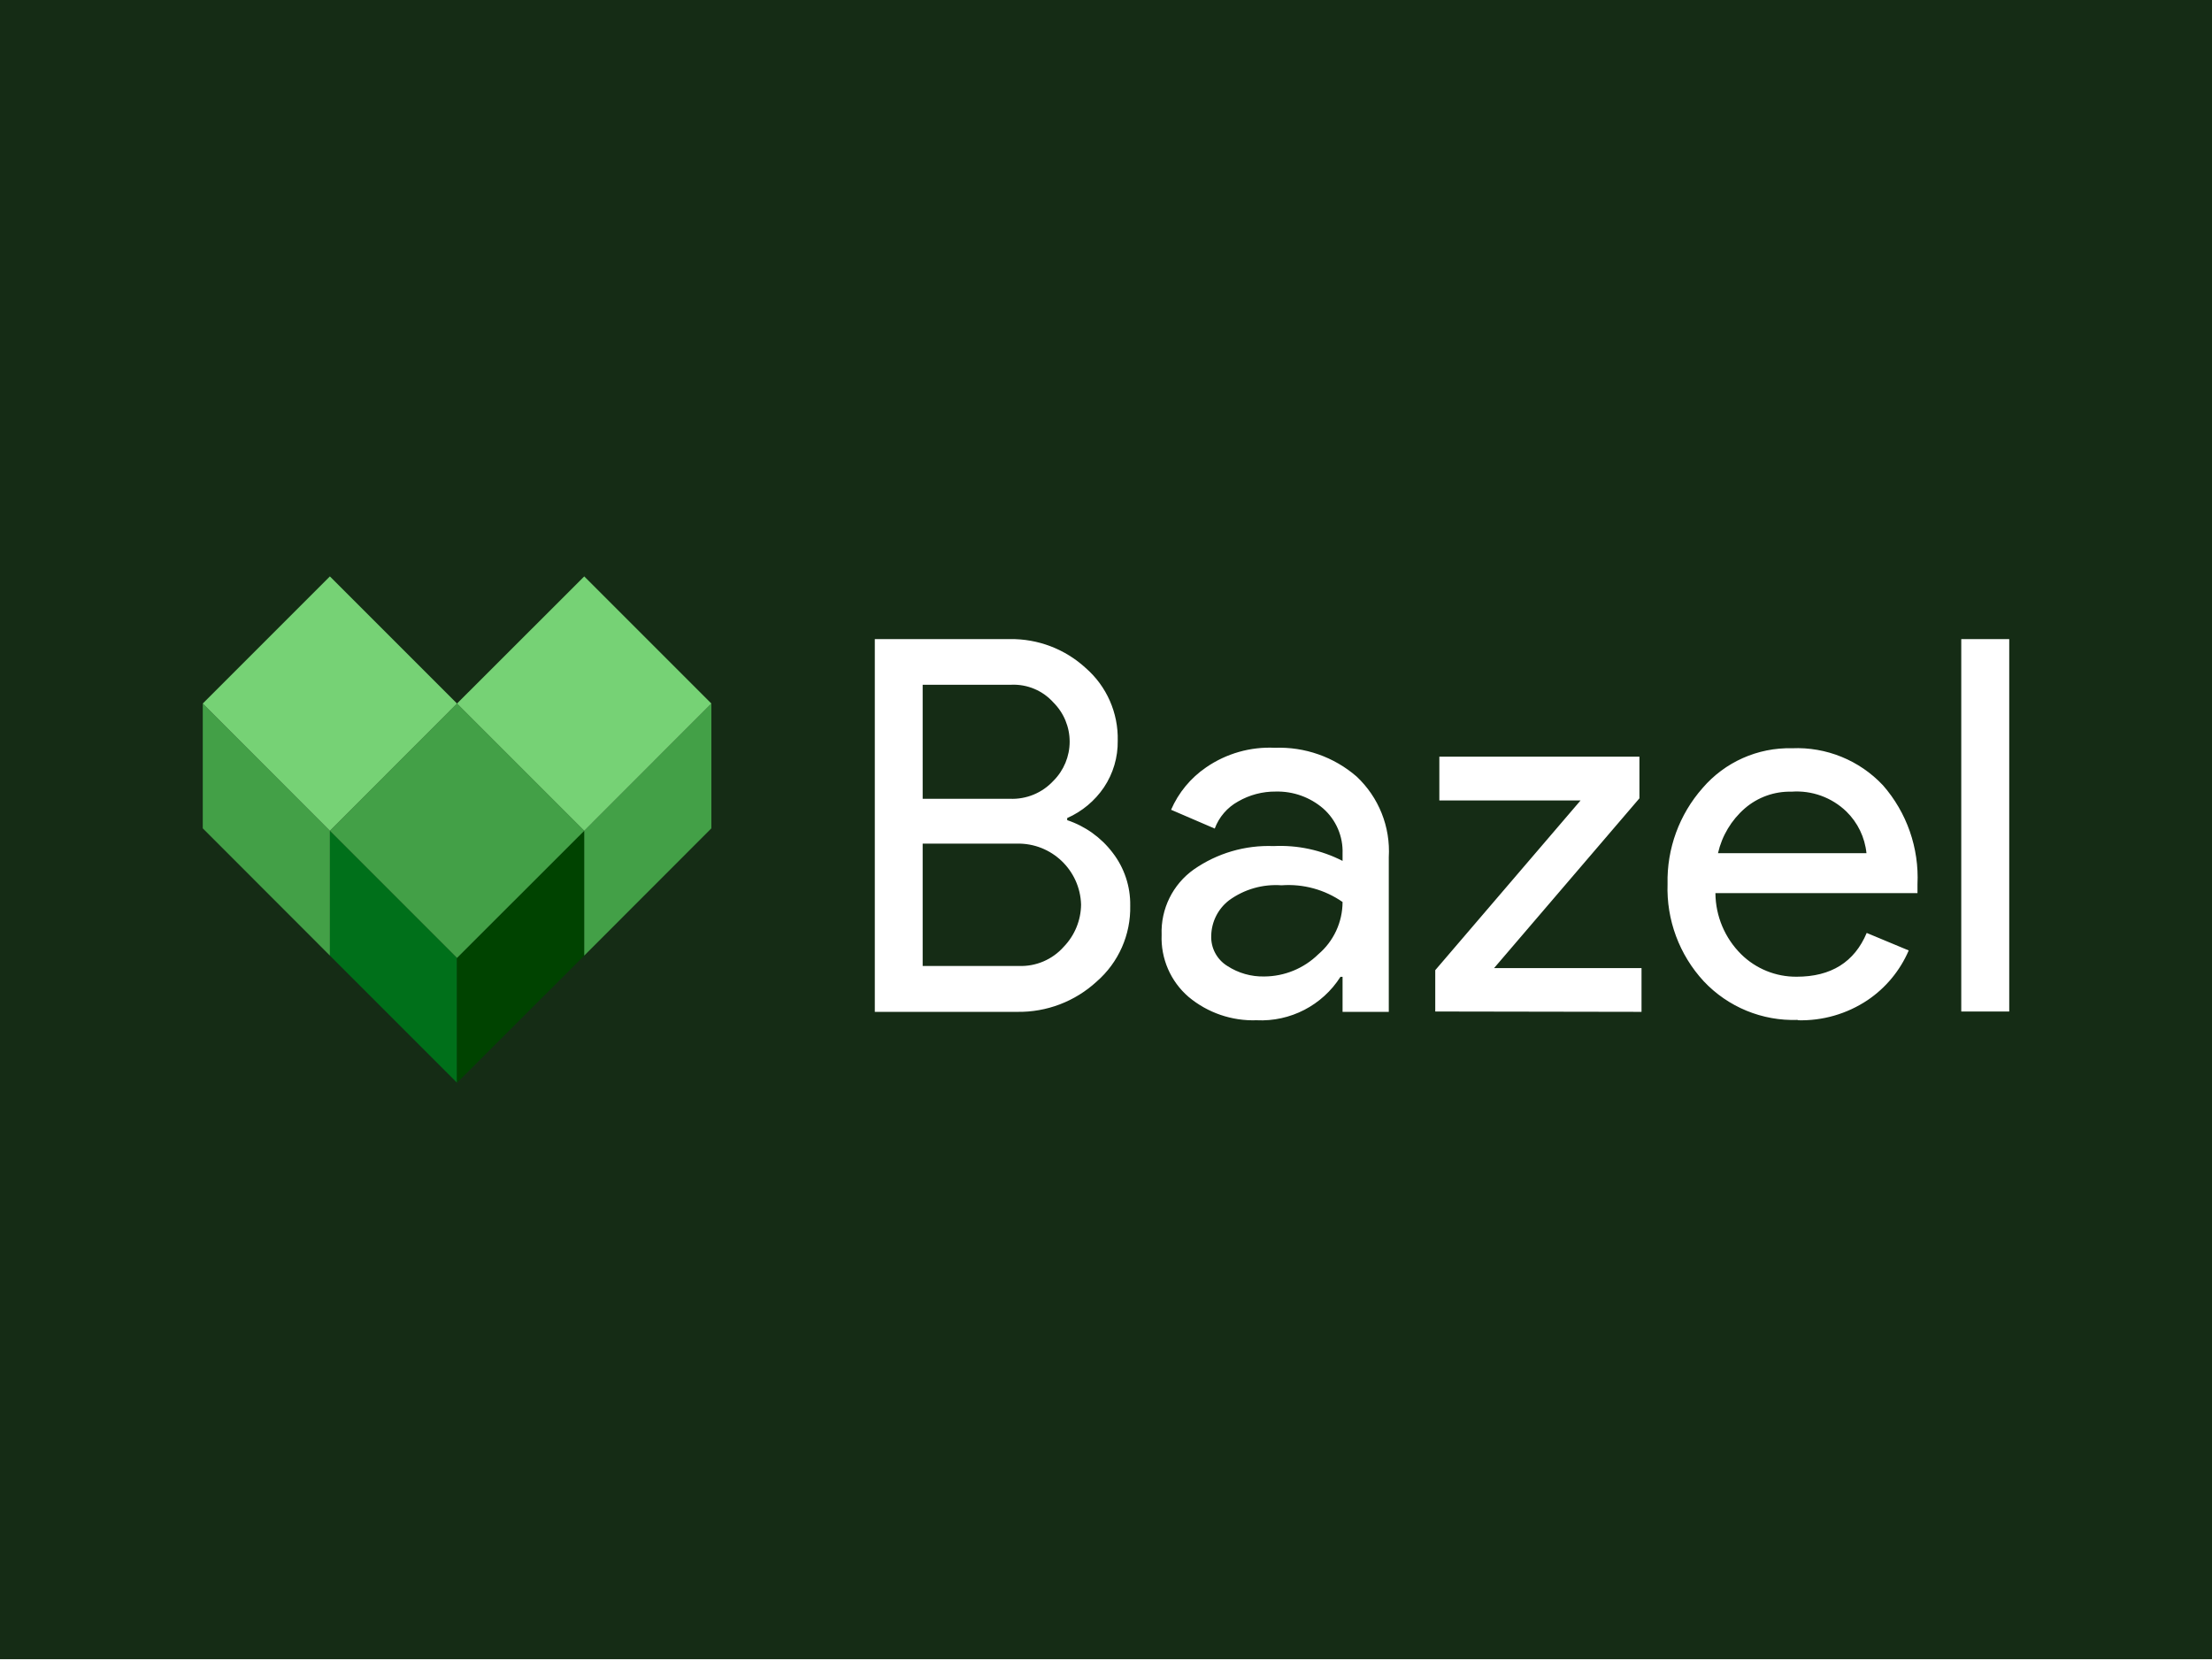
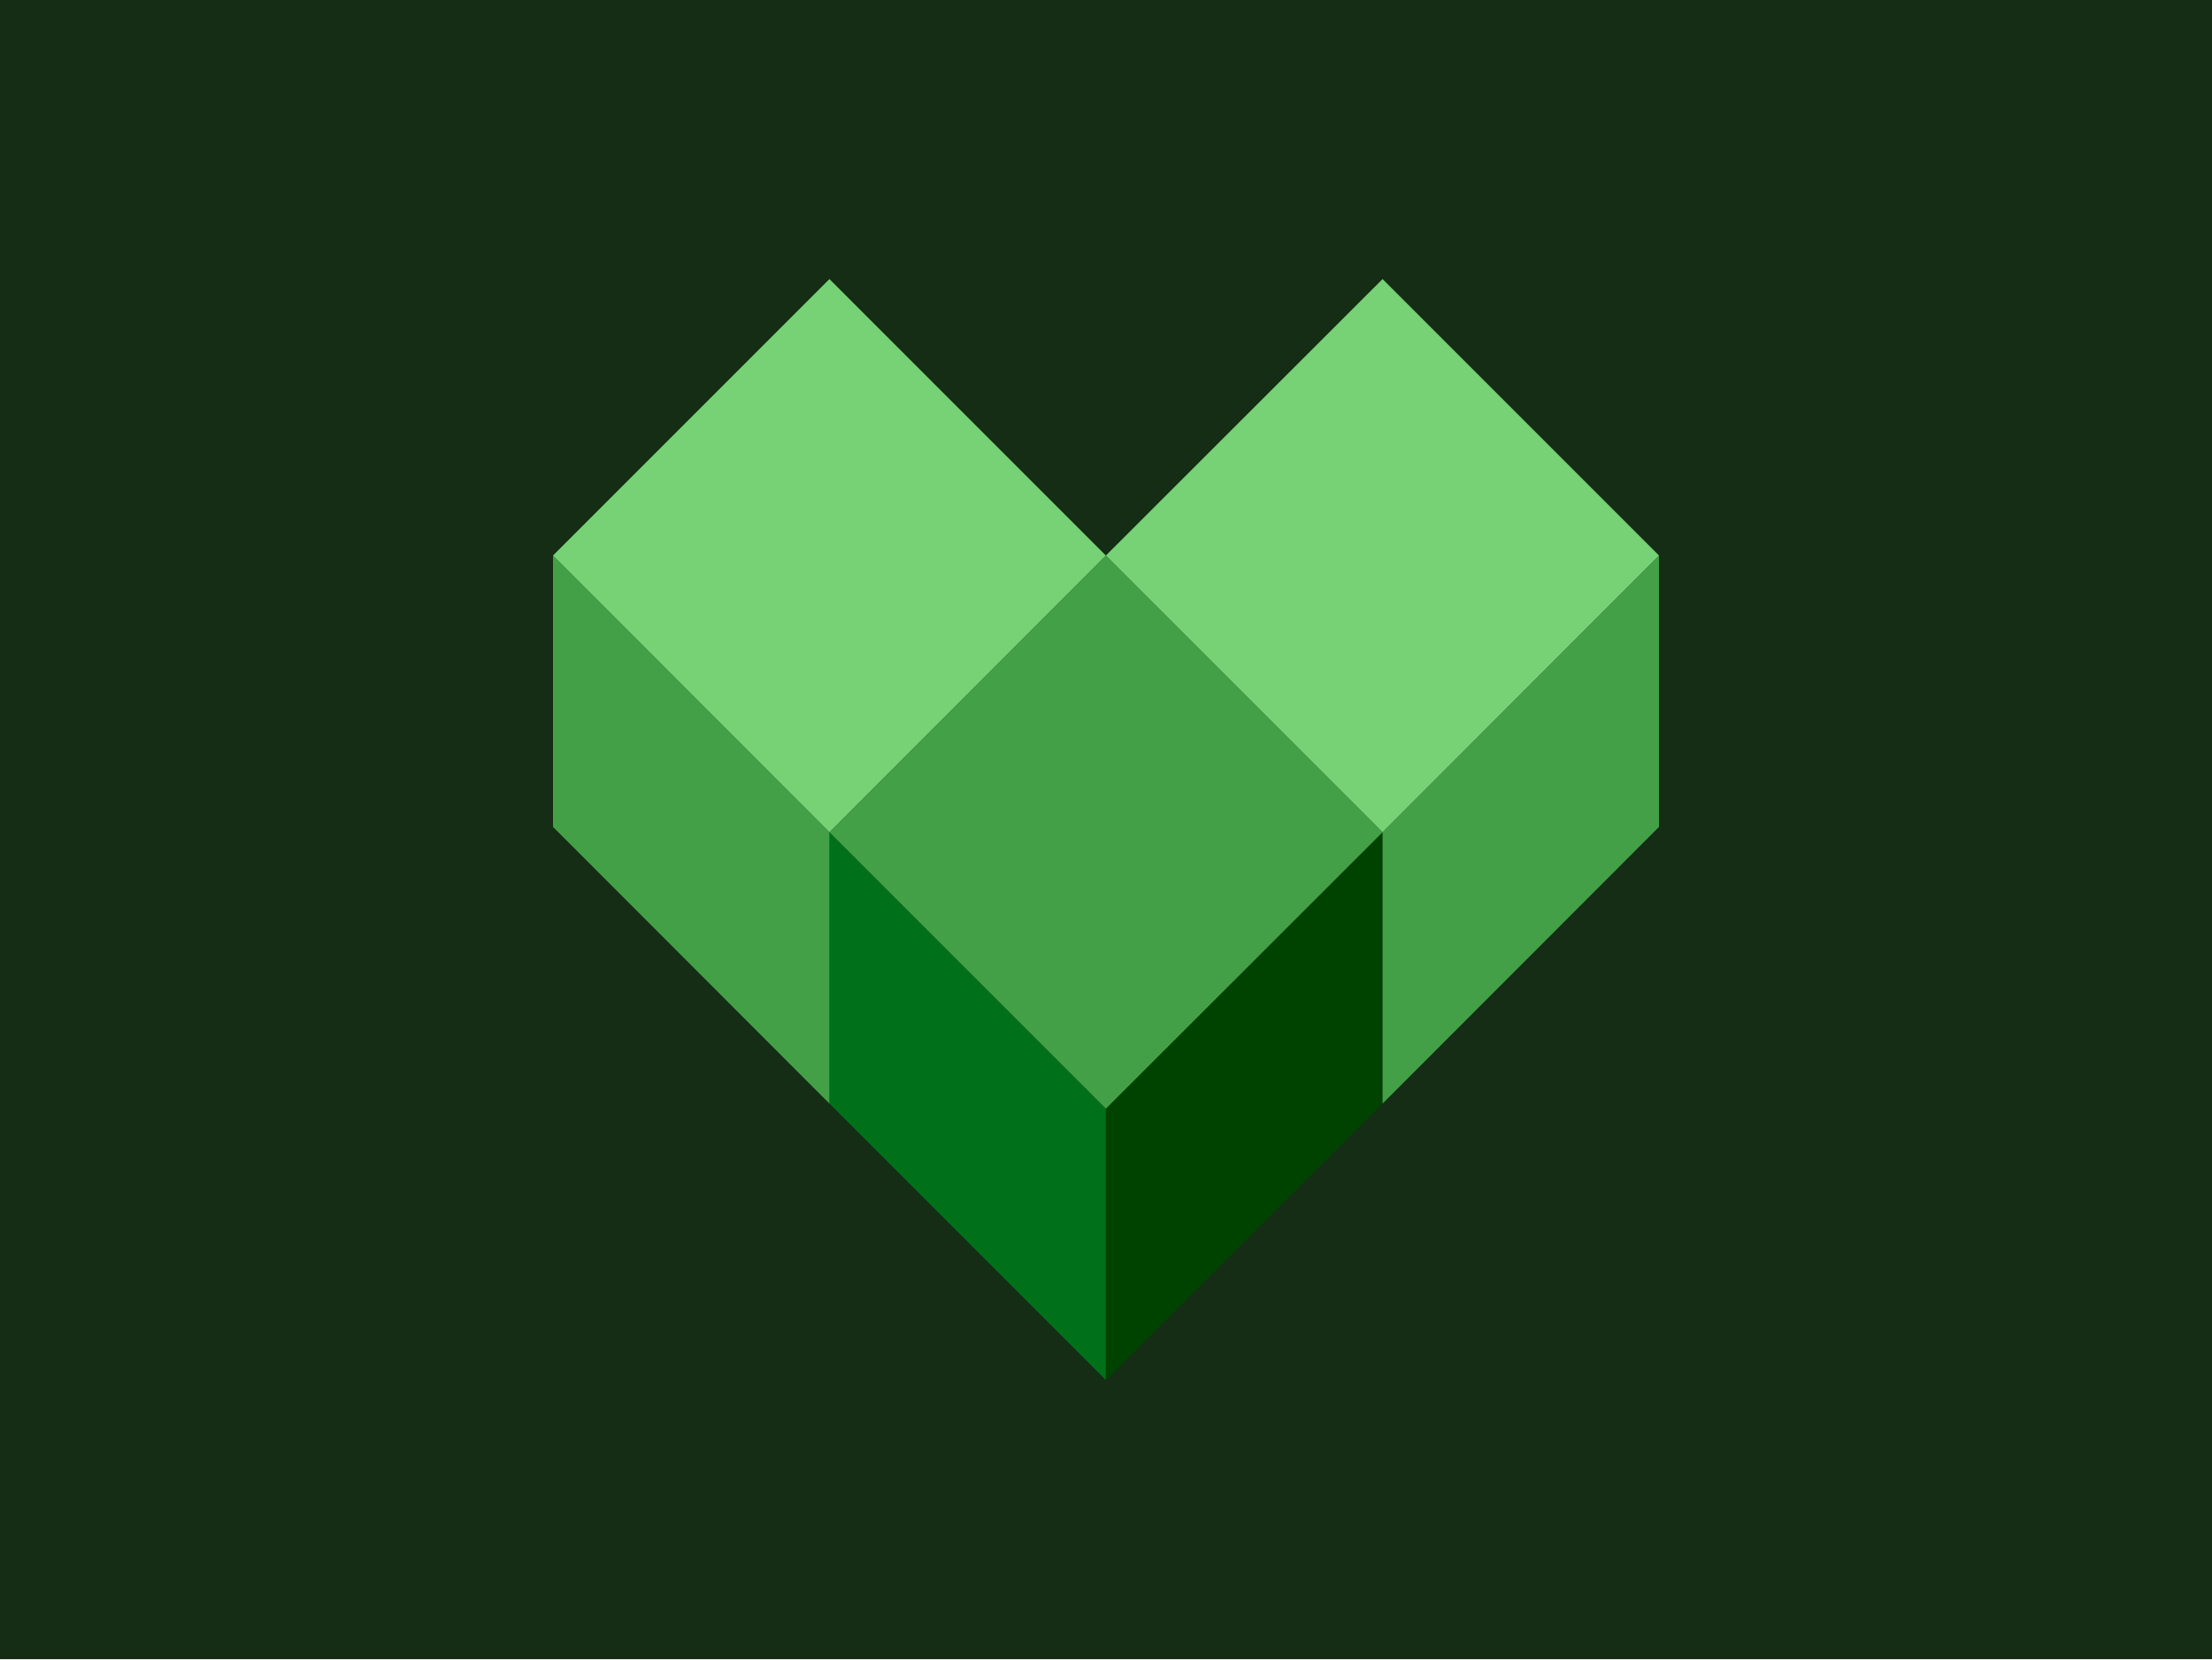
- <svg xmlns="http://www.w3.org/2000/svg" xml:space="preserve" style="fill-rule:evenodd;clip-rule:evenodd;stroke-linecap:round;stroke-linejoin:round;stroke-miterlimit:1.5" viewBox="0 0 2400 1800">
-   <path d="M0 0h2400v1800H0z" style="fill:#152c15;fill-opacity:1" />
-   <path d="M495.854 1039.259v135.395l-137.93-137.928V901.33Z" class="dark-green-left" style="fill:#00701a;stroke-width:12.666" />
-   <path d="m495.854 1039.259 138.055-137.93v135.397l-138.055 137.928z" class="dark-green-right" style="fill:#004300;stroke-width:12.666" />
-   <path d="M357.925 901.33v135.396L219.996 898.67V763.274Zm413.913-138.056V898.67l-137.929 138.056V901.33Z" class="green" style="fill:#43a047;stroke-width:12.666" />
-   <path d="m495.854 1039.259-137.93-137.93 137.93-138.055L633.909 901.33Z" class="green" style="fill:#43a047;stroke-width:12.666" />
-   <path d="M357.925 901.33 219.996 763.274l137.929-137.928 137.929 137.928Z" class="light-green" style="fill:#76d275;stroke-width:12.666" />
-   <path d="M633.91 901.33 495.853 763.274l138.055-137.928 137.929 137.928Z" class="light-green" style="fill:#76d275;stroke-width:12.666" />
-   <path d="M949.157 1097.774V693.36h146.541a119.06 119.06 0 0 1 82.327 31.41 101.33 101.33 0 0 1 34.704 78.781 88.66 88.66 0 0 1-14.945 50.663 94.1 94.1 0 0 1-39.897 33.31v2.28a102.47 102.47 0 0 1 49.142 35.084 91.57 91.57 0 0 1 19.252 57.629 106.01 106.01 0 0 1-36.477 82.453 124.25 124.25 0 0 1-86.126 32.804zm51.93-231.148h94.611a60.8 60.8 0 0 0 47.243-19.505 60.035 60.035 0 0 0 0-84.987 58 58 0 0 0-45.47-19.251h-96.385zm0 181.372h104.617a61.94 61.94 0 0 0 48.51-20.898 66.88 66.88 0 0 0 18.745-45.723 68.14 68.14 0 0 0-69.535-66.115h-102.338zm362.236 58.895a109.18 109.18 0 0 1-73.714-25.331 84.35 84.35 0 0 1-29.257-67.381 83.09 83.09 0 0 1 34.957-70.928 141.85 141.85 0 0 1 86.506-25.331 148.3 148.3 0 0 1 74.854 16.085v-7.98a62.19 62.19 0 0 0-21.025-48.888 76 76 0 0 0-51.422-18.366 80.2 80.2 0 0 0-40.91 10.766 55.73 55.73 0 0 0-25.332 29.384l-47.37-20.391a107.53 107.53 0 0 1 37.998-45.977 121.2 121.2 0 0 1 74.6-21.278 128.05 128.05 0 0 1 88.66 31.158 110.95 110.95 0 0 1 34.957 87.52v167.819h-50.156v-37.997h-2.28a101.96 101.96 0 0 1-91.066 47.116m8.486-47.496a84.35 84.35 0 0 0 58.516-24.065 74.6 74.6 0 0 0 26.344-56.742 102.6 102.6 0 0 0-66.241-18.112 86 86 0 0 0-56.995 16.34 49.65 49.65 0 0 0-19.252 37.996 36.86 36.86 0 0 0 17.478 33.184 70.67 70.67 0 0 0 40.15 11.4m185.425 37.997v-44.836L1714.922 868.4h-153.255v-47.496h217.09v45.216l-157.688 184.159h159.967v47.496zm393.269 9.12a133.5 133.5 0 0 1-101.959-41.924 148.06 148.06 0 0 1-39.263-105.631 152 152 0 0 1 37.997-103.985 123.87 123.87 0 0 1 97.018-43.19 127.8 127.8 0 0 1 98.666 40.15 152 152 0 0 1 37.49 107.405v9.625H1861.21a94.36 94.36 0 0 0 27.99 66.368 84.73 84.73 0 0 0 60.163 24.318q55.982 0 75.994-47.496l45.596 18.999a124.25 124.25 0 0 1-44.71 53.955 129.95 129.95 0 0 1-75.74 21.785zm74.6-180.866a73.6 73.6 0 0 0-21.785-45.216 77.5 77.5 0 0 0-59.528-21.532 74.6 74.6 0 0 0-50.663 18.112 91.32 91.32 0 0 0-29.13 48.636zm154.901 171.746h-52.056V693.36h52.056z" class="wordmark" style="fill:#fff;stroke-width:12.666" />
+ <svg xmlns="http://www.w3.org/2000/svg" width="100%" height="100%" viewBox="0 0 1200 900" version="1.1" xml:space="preserve" style="fill-rule:evenodd;clip-rule:evenodd;stroke-linejoin:round;stroke-miterlimit:2;">
+   <rect x="0" y="0" width="1200" height="900" style="fill:rgb(21,44,21);" />
+   <g transform="matrix(4.79233,0,0,4.79233,293.291,143.291)">
+     <g transform="matrix(0.226877,0,0,0.226877,-48.5119,-140.189)">
+       <path d="M495.854,1039.26L495.854,1174.65L357.924,1036.73L357.924,901.33L495.854,1039.26Z" style="fill:rgb(0,112,26);" />
+     </g>
+     <g transform="matrix(0.226877,0,0,0.226877,-48.5119,-140.189)">
+       <path d="M495.854,1039.26L633.909,901.329L633.909,1036.73L495.854,1174.65L495.854,1039.26Z" style="fill:rgb(0,67,0);" />
+     </g>
+     <g transform="matrix(0.226877,0,0,0.226877,-48.5119,-140.189)">
+       <path d="M357.925,901.33L357.925,1036.73L219.996,898.67L219.996,763.274L357.925,901.33ZM771.838,763.274L771.838,898.67L633.909,1036.73L633.909,901.33L771.838,763.274Z" style="fill:rgb(67,160,71);" />
+     </g>
+     <g transform="matrix(0.226877,0,0,0.226877,-48.5119,-140.189)">
+       <path d="M495.854,1039.26L357.924,901.329L495.854,763.274L633.909,901.33L495.854,1039.26Z" style="fill:rgb(67,160,71);" />
+     </g>
+     <g transform="matrix(0.226877,0,0,0.226877,-48.5119,-140.189)">
+       <path d="M357.925,901.33L219.996,763.274L357.925,625.346L495.854,763.274L357.925,901.33Z" style="fill:rgb(118,210,117);" />
+     </g>
+     <g transform="matrix(0.226877,0,0,0.226877,-48.5119,-140.189)">
+       <path d="M633.91,901.33L495.853,763.274L633.908,625.346L771.837,763.274L633.91,901.33Z" style="fill:rgb(118,210,117);" />
+     </g>
+   </g>
</svg>
